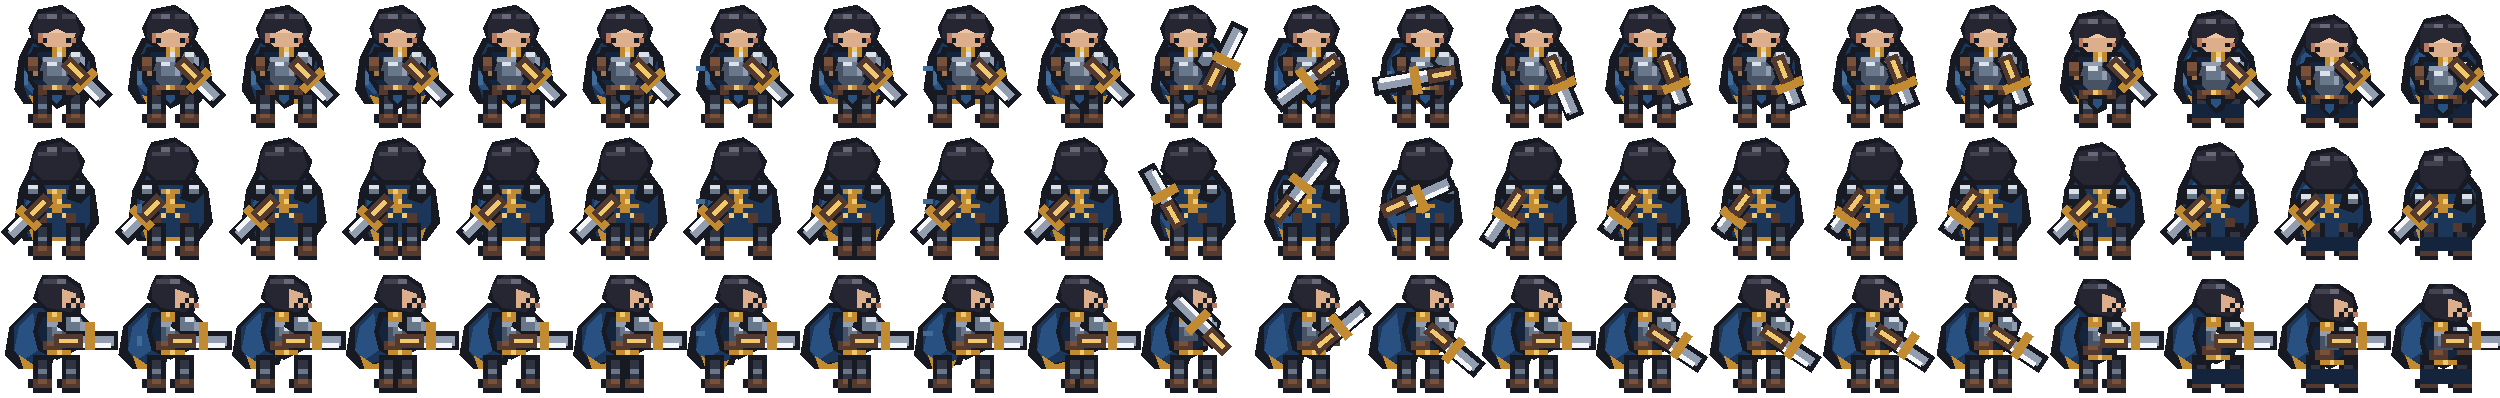
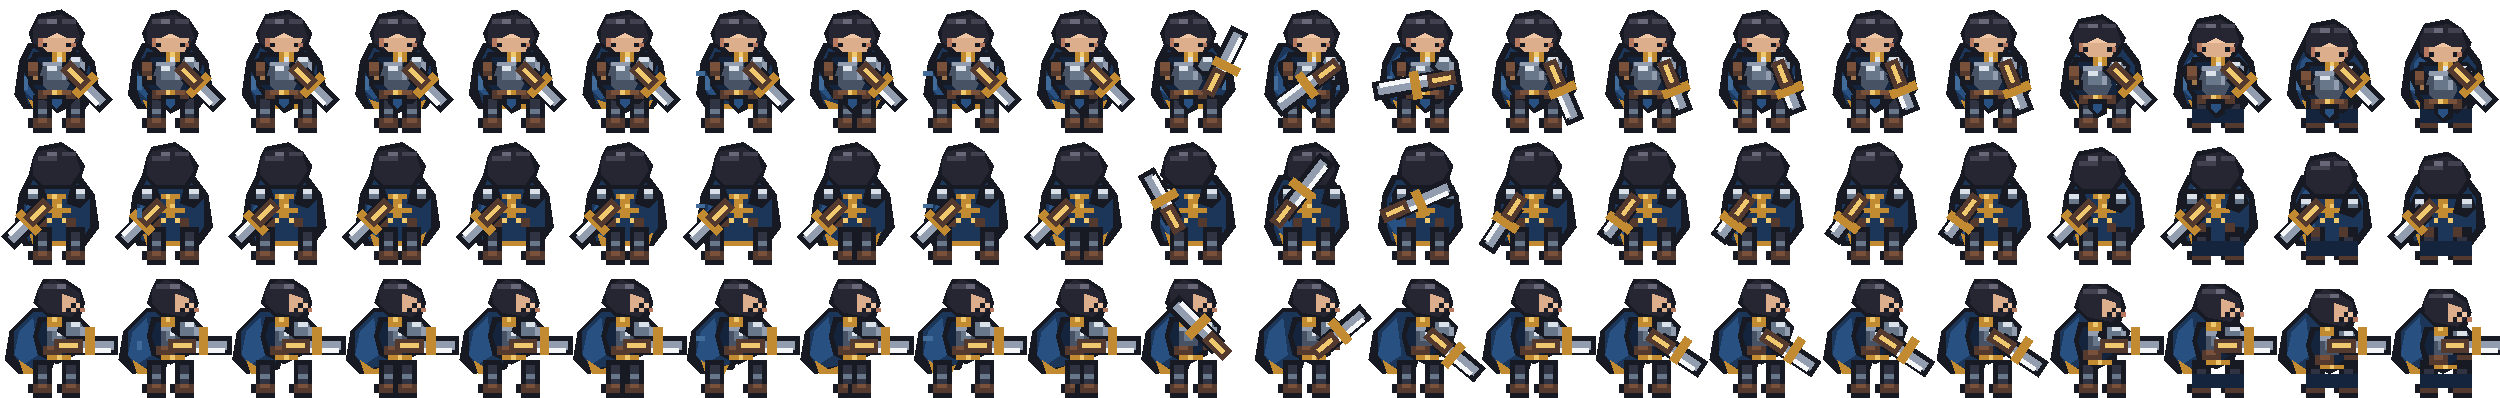
<svg xmlns="http://www.w3.org/2000/svg" width="528" height="84" viewBox="0 0 528 84" shape-rendering="crispEdges">
  <defs>
    <g id="front_cape">
      <path d="M6 8H17L20 12L21 18L18 22H5L3 19L4 12Z" fill="#171923" />
      <path d="M7 9H16L19 13L19 18L17 21H6L5 18L5 13Z" fill="#1c365a" />
      <path d="M6 12L8 10L9 19L7 20L5 18Z" fill="#285080" />
      <path d="M6 20L9 21H15L18 20L17 22H7Z" fill="#c28b32" />
      <path d="M5 15H6V18H5ZM18 15H19V18H18Z" fill="#416b99" />
    </g>
    <g id="front_upper">
      <path d="M8 2L13 1L16 3L18 6L17 9L15 11H10L7 9L6 6Z" fill="#171923" />
      <path d="M8 3L13 2L16 4L17 7L15 10H10L7 8L7 5Z" fill="#252631" />
      <path d="M9 5H14L16 7L15 10H10L8 8Z" fill="#dcae8b" />
      <rect x="9" y="6" width="5" height="1" fill="#f0c5a4" />
      <rect x="8" y="7" width="1" height="2" fill="#b87961" />
      <rect x="14" y="8" width="2" height="1" fill="#b87961" />
      <rect x="9" y="8" width="1" height="1" fill="#171923" />
      <rect x="14" y="8" width="1" height="1" fill="#171923" />
      <path d="M7 5L9 4L11 5L13 4L16 5V7H14L12 6L10 7H8L7 8Z" fill="#252631" />
      <rect x="8" y="3" width="4" height="1" fill="#41414f" />
      <rect x="13" y="3" width="3" height="1" fill="#41414f" />
      <rect x="10" y="3" width="2" height="1" fill="#696878" />
      <path d="M7 10H16L18 13L17 19L15 21L8 20L6 17L6 13Z" fill="#171923" />
      <path d="M8 11H15L17 14L16 18L14 20L9 19L7 17L7 13Z" fill="#14243d" />
      <path d="M9 12H14L15 16L14 18H10L8 16Z" fill="#475365" />
      <rect x="9" y="12" width="4" height="1" fill="#929eaf" />
      <rect x="10" y="13" width="3" height="3" fill="#69778b" />
      <rect x="10" y="13" width="2" height="1" fill="#dce2e9" />
      <rect x="13" y="14" width="1" height="2" fill="#929eaf" />
      <path d="M14 10H17L19 12L18 15H15L13 13Z" fill="#171923" />
      <path d="M15 11H17L18 13L17 14H15L14 13Z" fill="#69778b" />
      <rect x="15" y="11" width="2" height="1" fill="#dce2e9" />
      <rect x="17" y="12" width="1" height="2" fill="#929eaf" />
      <path d="M5 12L7 11L9 13L8 16H6L5 14Z" fill="#171923" />
      <rect x="6" y="12" width="2" height="2" fill="#79513a" />
      <rect x="6" y="14" width="2" height="1" fill="#53392e" />
      <rect x="7" y="15" width="2" height="2" fill="#171923" />
      <rect x="7" y="15" width="1" height="1" fill="#a2764d" />
      <rect x="16" y="15" width="2" height="2" fill="#171923" />
      <rect x="16" y="15" width="1" height="1" fill="#929eaf" />
      <rect x="11" y="10" width="3" height="2" fill="#c28b32" />
      <rect x="12" y="10" width="1" height="1" fill="#f0c86d" />
      <rect x="12" y="11" width="1" height="1" fill="#dce2e9" />
      <rect x="8" y="18" width="8" height="2" fill="#53392e" />
      <rect x="9" y="18" width="6" height="1" fill="#79513a" />
      <rect x="11" y="18" width="2" height="2" fill="#c28b32" />
      <rect x="11" y="18" width="1" height="1" fill="#f0c86d" />
      <path d="M10 19H14V22L12 23L10 21Z" fill="#171923" />
      <path d="M11 20H13V21L12 22L11 21Z" fill="#285080" />
    </g>
    <g id="back_cape">
      <path d="M6 8H17L20 12L21 19L18 23H5L3 19L4 12Z" fill="#171923" />
      <path d="M7 9H16L19 13V19L17 22H6L5 19V13Z" fill="#1c365a" />
      <path d="M6 12L8 10L9 19L7 21L5 18Z" fill="#285080" />
      <path d="M6 20L9 22H15L18 20L17 23H7Z" fill="#c28b32" />
      <rect x="10" y="12" width="4" height="1" fill="#c28b32" />
      <rect x="11" y="13" width="2" height="4" fill="#c28b32" />
      <rect x="9" y="15" width="6" height="1" fill="#c28b32" />
      <rect x="11" y="12" width="1" height="1" fill="#f0c86d" />
      <rect x="12" y="14" width="1" height="1" fill="#f0c86d" />
      <rect x="10" y="17" width="1" height="1" fill="#f0c86d" />
      <rect x="13" y="17" width="1" height="1" fill="#f0c86d" />
    </g>
    <g id="back_upper">
      <path d="M8 2L13 1L16 3L18 6L17 9L15 11H9L6 8L7 4Z" fill="#171923" />
      <path d="M8 3L13 2L16 4L17 7L15 10H9L7 8L7 5Z" fill="#252631" />
      <path d="M7 5L9 4L11 5L13 4L16 5V7H14L12 6L10 7H8L7 8Z" fill="#252631" />
      <rect x="8" y="4" width="4" height="1" fill="#41414f" />
      <rect x="13" y="3" width="3" height="1" fill="#41414f" />
      <rect x="10" y="3" width="2" height="1" fill="#696878" />
      <path d="M6 10H9L10 13L8 15L5 14L5 12Z" fill="#171923" />
      <rect x="6" y="11" width="2" height="2" fill="#69778b" />
      <rect x="6" y="11" width="2" height="1" fill="#dce2e9" />
      <path d="M15 10H18L19 13L17 15L14 14Z" fill="#171923" />
      <rect x="16" y="11" width="2" height="2" fill="#69778b" />
      <rect x="16" y="11" width="2" height="1" fill="#dce2e9" />
      <rect x="8" y="17" width="2" height="2" fill="#53392e" />
      <rect x="14" y="17" width="2" height="2" fill="#53392e" />
    </g>
    <g id="side_cape">
      <path d="M7 8H14L16 11L13 15L11 21L4 22L1 19L2 13Z" fill="#171923" />
      <path d="M7 9H13L15 12L12 15L10 20L5 21L3 18V13Z" fill="#1c365a" />
      <path d="M4 13L7 10L8 18L5 20L3 18Z" fill="#285080" />
      <path d="M4 19L7 21L10 20L9 22H5Z" fill="#c28b32" />
    </g>
    <g id="side_upper">
      <path d="M9 2H14L17 4L18 7L17 10L14 11L10 10L7 7L8 4Z" fill="#171923" />
      <path d="M10 3H14L17 5V8L15 10L10 9L8 7L9 4Z" fill="#252631" />
      <rect x="13" y="5" width="3" height="4" fill="#dcae8b" />
      <rect x="15" y="7" width="2" height="1" fill="#f0c5a4" />
      <rect x="17" y="8" width="1" height="1" fill="#b87961" />
      <rect x="15" y="7" width="1" height="1" fill="#171923" />
      <rect x="14" y="8" width="1" height="1" fill="#171923" />
      <path d="M8 4L11 2L14 3L17 5L16 6L13 5L11 6L9 7L8 6Z" fill="#252631" />
      <rect x="9" y="3" width="3" height="1" fill="#41414f" />
      <rect x="12" y="3" width="2" height="1" fill="#696878" />
      <path d="M8 10H14L17 13L16 18L12 20L8 18L7 14Z" fill="#171923" />
      <path d="M9 11H14L16 14L15 17L12 19L9 17L8 14Z" fill="#14243d" />
      <rect x="10" y="12" width="4" height="4" fill="#475365" />
      <rect x="10" y="12" width="3" height="1" fill="#929eaf" />
      <rect x="11" y="13" width="2" height="2" fill="#69778b" />
      <rect x="12" y="13" width="1" height="1" fill="#dce2e9" />
      <path d="M13 10H17L19 12L18 15H15L12 13Z" fill="#171923" />
      <path d="M14 11H17L18 13L17 14H14Z" fill="#69778b" />
      <rect x="15" y="11" width="2" height="1" fill="#dce2e9" />
      <rect x="17" y="12" width="1" height="2" fill="#929eaf" />
      <rect x="15" y="15" width="3" height="2" fill="#53392e" />
      <rect x="16" y="15" width="1" height="1" fill="#a2764d" />
      <rect x="9" y="16" width="4" height="2" fill="#53392e" />
      <rect x="10" y="16" width="2" height="1" fill="#79513a" />
      <rect x="10" y="18" width="5" height="1" fill="#c28b32" />
      <rect x="12" y="18" width="1" height="1" fill="#f0c86d" />
      <rect x="10" y="10" width="3" height="2" fill="#c28b32" />
      <rect x="11" y="10" width="1" height="1" fill="#f0c86d" />
    </g>
    <g id="front_legs_neutral">
      <path d="M7 19H11V24H10V26H6V24H7Z" fill="#171923" />
      <rect x="8" y="20" width="2" height="4" fill="#303341" />
      <rect x="7" y="24" width="4" height="2" fill="#53392e" />
      <rect x="8" y="24" width="2" height="1" fill="#79513a" />
      <rect x="7" y="26" width="4" height="1" fill="#171923" />
      <path d="M14 19H18V24H17V26H13V24H14Z" fill="#171923" />
      <rect x="15" y="20" width="2" height="4" fill="#303341" />
      <rect x="14" y="24" width="4" height="2" fill="#53392e" />
      <rect x="15" y="24" width="2" height="1" fill="#79513a" />
      <rect x="14" y="26" width="4" height="1" fill="#171923" />
      <rect x="8" y="22" width="2" height="1" fill="#69778b" />
      <rect x="15" y="22" width="2" height="1" fill="#69778b" />
    </g>
    <g id="front_legs_walk_a">
      <path d="M6 19H10V24H9V26H5V24H6Z" fill="#171923" />
      <rect x="7" y="20" width="2" height="4" fill="#303341" />
      <rect x="6" y="24" width="4" height="2" fill="#53392e" />
      <rect x="7" y="24" width="2" height="1" fill="#79513a" />
      <rect x="6" y="26" width="4" height="1" fill="#171923" />
      <path d="M15 19H19V24H18V26H14V24H15Z" fill="#171923" />
      <rect x="16" y="20" width="2" height="4" fill="#303341" />
      <rect x="15" y="24" width="4" height="2" fill="#53392e" />
      <rect x="16" y="24" width="2" height="1" fill="#79513a" />
      <rect x="15" y="26" width="4" height="1" fill="#171923" />
      <rect x="7" y="22" width="2" height="1" fill="#69778b" />
      <rect x="16" y="22" width="2" height="1" fill="#69778b" />
    </g>
    <g id="front_legs_walk_b">
      <path d="M8 19H12V24H11V26H7V24H8Z" fill="#171923" />
      <rect x="9" y="20" width="2" height="4" fill="#303341" />
      <rect x="8" y="24" width="4" height="2" fill="#53392e" />
      <rect x="9" y="24" width="2" height="1" fill="#79513a" />
      <rect x="8" y="26" width="4" height="1" fill="#171923" />
      <path d="M13 19H17V24H16V26H12V24H13Z" fill="#171923" />
      <rect x="14" y="20" width="2" height="4" fill="#303341" />
      <rect x="13" y="24" width="4" height="2" fill="#53392e" />
      <rect x="14" y="24" width="2" height="1" fill="#79513a" />
      <rect x="13" y="26" width="4" height="1" fill="#171923" />
      <rect x="9" y="22" width="2" height="1" fill="#69778b" />
      <rect x="14" y="22" width="2" height="1" fill="#69778b" />
    </g>
    <g id="front_legs_run_a">
      <path d="M5 19H9V24H8V26H4V24H5Z" fill="#171923" />
      <rect x="6" y="20" width="2" height="4" fill="#303341" />
      <rect x="5" y="24" width="4" height="2" fill="#53392e" />
      <rect x="6" y="24" width="2" height="1" fill="#79513a" />
      <rect x="5" y="26" width="4" height="1" fill="#171923" />
      <path d="M15 19H19V24H18V26H14V24H15Z" fill="#171923" />
      <rect x="16" y="20" width="2" height="4" fill="#303341" />
      <rect x="15" y="24" width="4" height="2" fill="#53392e" />
      <rect x="16" y="24" width="2" height="1" fill="#79513a" />
      <rect x="15" y="26" width="4" height="1" fill="#171923" />
      <rect x="6" y="22" width="2" height="1" fill="#69778b" />
      <rect x="16" y="22" width="2" height="1" fill="#69778b" />
    </g>
    <g id="front_legs_run_b">
      <path d="M9 19H13V24H12V26H8V24H9Z" fill="#171923" />
      <rect x="10" y="20" width="2" height="4" fill="#303341" />
      <rect x="9" y="24" width="4" height="2" fill="#53392e" />
      <rect x="10" y="24" width="2" height="1" fill="#79513a" />
      <rect x="9" y="26" width="4" height="1" fill="#171923" />
      <path d="M13 19H17V24H16V26H12V24H13Z" fill="#171923" />
      <rect x="14" y="20" width="2" height="4" fill="#303341" />
      <rect x="13" y="24" width="4" height="2" fill="#53392e" />
      <rect x="14" y="24" width="2" height="1" fill="#79513a" />
      <rect x="13" y="26" width="4" height="1" fill="#171923" />
      <rect x="10" y="22" width="2" height="1" fill="#69778b" />
      <rect x="14" y="22" width="2" height="1" fill="#69778b" />
    </g>
    <g id="front_legs_death_a">
      <path d="M7 19H11V24H10V26H6V24H7Z" fill="#171923" />
      <rect x="8" y="21" width="2" height="4" fill="#303341" />
      <rect x="7" y="24" width="4" height="2" fill="#53392e" />
      <rect x="8" y="24" width="2" height="1" fill="#79513a" />
      <rect x="7" y="26" width="4" height="1" fill="#171923" />
      <path d="M14 19H18V24H17V26H13V24H14Z" fill="#171923" />
      <rect x="15" y="21" width="2" height="4" fill="#303341" />
      <rect x="14" y="24" width="4" height="2" fill="#53392e" />
      <rect x="15" y="24" width="2" height="1" fill="#79513a" />
      <rect x="14" y="26" width="4" height="1" fill="#171923" />
      <path d="M7 22H18V25H7Z" fill="#14243d" />
    </g>
    <g id="back_legs_neutral">
      <path d="M7 19H11V24H10V26H6V24H7Z" fill="#171923" />
      <rect x="8" y="20" width="2" height="4" fill="#303341" />
      <rect x="7" y="24" width="4" height="2" fill="#53392e" />
      <rect x="8" y="24" width="2" height="1" fill="#79513a" />
      <rect x="7" y="26" width="4" height="1" fill="#171923" />
      <path d="M14 19H18V24H17V26H13V24H14Z" fill="#171923" />
      <rect x="15" y="20" width="2" height="4" fill="#303341" />
      <rect x="14" y="24" width="4" height="2" fill="#53392e" />
      <rect x="15" y="24" width="2" height="1" fill="#79513a" />
      <rect x="14" y="26" width="4" height="1" fill="#171923" />
      <rect x="8" y="22" width="2" height="1" fill="#69778b" />
      <rect x="15" y="22" width="2" height="1" fill="#69778b" />
    </g>
    <g id="back_legs_walk_a">
      <path d="M6 19H10V24H9V26H5V24H6Z" fill="#171923" />
      <rect x="7" y="20" width="2" height="4" fill="#303341" />
      <rect x="6" y="24" width="4" height="2" fill="#53392e" />
      <rect x="7" y="24" width="2" height="1" fill="#79513a" />
      <rect x="6" y="26" width="4" height="1" fill="#171923" />
      <path d="M15 19H19V24H18V26H14V24H15Z" fill="#171923" />
      <rect x="16" y="20" width="2" height="4" fill="#303341" />
      <rect x="15" y="24" width="4" height="2" fill="#53392e" />
      <rect x="16" y="24" width="2" height="1" fill="#79513a" />
      <rect x="15" y="26" width="4" height="1" fill="#171923" />
      <rect x="7" y="22" width="2" height="1" fill="#69778b" />
      <rect x="16" y="22" width="2" height="1" fill="#69778b" />
    </g>
    <g id="back_legs_walk_b">
      <path d="M8 19H12V24H11V26H7V24H8Z" fill="#171923" />
      <rect x="9" y="20" width="2" height="4" fill="#303341" />
      <rect x="8" y="24" width="4" height="2" fill="#53392e" />
      <rect x="9" y="24" width="2" height="1" fill="#79513a" />
      <rect x="8" y="26" width="4" height="1" fill="#171923" />
      <path d="M13 19H17V24H16V26H12V24H13Z" fill="#171923" />
      <rect x="14" y="20" width="2" height="4" fill="#303341" />
      <rect x="13" y="24" width="4" height="2" fill="#53392e" />
      <rect x="14" y="24" width="2" height="1" fill="#79513a" />
      <rect x="13" y="26" width="4" height="1" fill="#171923" />
      <rect x="9" y="22" width="2" height="1" fill="#69778b" />
      <rect x="14" y="22" width="2" height="1" fill="#69778b" />
    </g>
    <g id="back_legs_run_a">
      <path d="M5 19H9V24H8V26H4V24H5Z" fill="#171923" />
      <rect x="6" y="20" width="2" height="4" fill="#303341" />
      <rect x="5" y="24" width="4" height="2" fill="#53392e" />
      <rect x="6" y="24" width="2" height="1" fill="#79513a" />
      <rect x="5" y="26" width="4" height="1" fill="#171923" />
      <path d="M15 19H19V24H18V26H14V24H15Z" fill="#171923" />
      <rect x="16" y="20" width="2" height="4" fill="#303341" />
      <rect x="15" y="24" width="4" height="2" fill="#53392e" />
      <rect x="16" y="24" width="2" height="1" fill="#79513a" />
      <rect x="15" y="26" width="4" height="1" fill="#171923" />
      <rect x="6" y="22" width="2" height="1" fill="#69778b" />
      <rect x="16" y="22" width="2" height="1" fill="#69778b" />
    </g>
    <g id="back_legs_run_b">
      <path d="M9 19H13V24H12V26H8V24H9Z" fill="#171923" />
      <rect x="10" y="20" width="2" height="4" fill="#303341" />
      <rect x="9" y="24" width="4" height="2" fill="#53392e" />
      <rect x="10" y="24" width="2" height="1" fill="#79513a" />
      <rect x="9" y="26" width="4" height="1" fill="#171923" />
      <path d="M13 19H17V24H16V26H12V24H13Z" fill="#171923" />
      <rect x="14" y="20" width="2" height="4" fill="#303341" />
      <rect x="13" y="24" width="4" height="2" fill="#53392e" />
      <rect x="14" y="24" width="2" height="1" fill="#79513a" />
      <rect x="13" y="26" width="4" height="1" fill="#171923" />
      <rect x="10" y="22" width="2" height="1" fill="#69778b" />
      <rect x="14" y="22" width="2" height="1" fill="#69778b" />
    </g>
    <g id="back_legs_death_a">
      <path d="M7 19H11V24H10V26H6V24H7Z" fill="#171923" />
      <rect x="8" y="21" width="2" height="4" fill="#303341" />
      <rect x="7" y="24" width="4" height="2" fill="#53392e" />
      <rect x="8" y="24" width="2" height="1" fill="#79513a" />
      <rect x="7" y="26" width="4" height="1" fill="#171923" />
      <path d="M14 19H18V24H17V26H13V24H14Z" fill="#171923" />
      <rect x="15" y="21" width="2" height="4" fill="#303341" />
      <rect x="14" y="24" width="4" height="2" fill="#53392e" />
      <rect x="15" y="24" width="2" height="1" fill="#79513a" />
      <rect x="14" y="26" width="4" height="1" fill="#171923" />
      <path d="M7 22H18V25H7Z" fill="#14243d" />
    </g>
    <g id="side_legs_neutral">
      <path d="M7 19H11V24H10V26H6V24H7Z" fill="#171923" />
      <rect x="8" y="20" width="2" height="4" fill="#303341" />
      <rect x="7" y="24" width="4" height="2" fill="#53392e" />
      <rect x="8" y="24" width="2" height="1" fill="#79513a" />
      <rect x="7" y="26" width="4" height="1" fill="#171923" />
      <path d="M13 19H17V24H16V26H12V24H13Z" fill="#171923" />
      <rect x="14" y="20" width="2" height="4" fill="#303341" />
      <rect x="13" y="24" width="4" height="2" fill="#53392e" />
      <rect x="14" y="24" width="2" height="1" fill="#79513a" />
      <rect x="13" y="26" width="4" height="1" fill="#171923" />
      <rect x="8" y="22" width="2" height="1" fill="#69778b" />
      <rect x="14" y="22" width="2" height="1" fill="#69778b" />
    </g>
    <g id="side_legs_walk_a">
      <path d="M6 19H10V24H9V26H5V24H6Z" fill="#171923" />
      <rect x="7" y="20" width="2" height="4" fill="#303341" />
      <rect x="6" y="24" width="4" height="2" fill="#53392e" />
      <rect x="7" y="24" width="2" height="1" fill="#79513a" />
      <rect x="6" y="26" width="4" height="1" fill="#171923" />
      <path d="M14 19H18V24H17V26H13V24H14Z" fill="#171923" />
      <rect x="15" y="20" width="2" height="4" fill="#303341" />
      <rect x="14" y="24" width="4" height="2" fill="#53392e" />
      <rect x="15" y="24" width="2" height="1" fill="#79513a" />
      <rect x="14" y="26" width="4" height="1" fill="#171923" />
      <rect x="7" y="22" width="2" height="1" fill="#69778b" />
      <rect x="15" y="22" width="2" height="1" fill="#69778b" />
    </g>
    <g id="side_legs_walk_b">
      <path d="M8 19H12V24H11V26H7V24H8Z" fill="#171923" />
      <rect x="9" y="20" width="2" height="4" fill="#303341" />
      <rect x="8" y="24" width="4" height="2" fill="#53392e" />
      <rect x="9" y="24" width="2" height="1" fill="#79513a" />
      <rect x="8" y="26" width="4" height="1" fill="#171923" />
      <path d="M12 19H16V24H15V26H11V24H12Z" fill="#171923" />
      <rect x="13" y="20" width="2" height="4" fill="#303341" />
      <rect x="12" y="24" width="4" height="2" fill="#53392e" />
      <rect x="13" y="24" width="2" height="1" fill="#79513a" />
      <rect x="12" y="26" width="4" height="1" fill="#171923" />
      <rect x="9" y="22" width="2" height="1" fill="#69778b" />
      <rect x="13" y="22" width="2" height="1" fill="#69778b" />
    </g>
    <g id="side_legs_run_a">
      <path d="M5 19H9V24H8V26H4V24H5Z" fill="#171923" />
      <rect x="6" y="20" width="2" height="4" fill="#303341" />
      <rect x="5" y="24" width="4" height="2" fill="#53392e" />
      <rect x="6" y="24" width="2" height="1" fill="#79513a" />
      <rect x="5" y="26" width="4" height="1" fill="#171923" />
      <path d="M14 19H18V24H17V26H13V24H14Z" fill="#171923" />
      <rect x="15" y="20" width="2" height="4" fill="#303341" />
      <rect x="14" y="24" width="4" height="2" fill="#53392e" />
      <rect x="15" y="24" width="2" height="1" fill="#79513a" />
      <rect x="14" y="26" width="4" height="1" fill="#171923" />
      <rect x="6" y="22" width="2" height="1" fill="#69778b" />
      <rect x="15" y="22" width="2" height="1" fill="#69778b" />
    </g>
    <g id="side_legs_run_b">
      <path d="M9 19H13V24H12V26H8V24H9Z" fill="#171923" />
      <rect x="10" y="20" width="2" height="4" fill="#303341" />
      <rect x="9" y="24" width="4" height="2" fill="#53392e" />
      <rect x="10" y="24" width="2" height="1" fill="#79513a" />
      <rect x="9" y="26" width="4" height="1" fill="#171923" />
      <path d="M12 19H16V24H15V26H11V24H12Z" fill="#171923" />
      <rect x="13" y="20" width="2" height="4" fill="#303341" />
      <rect x="12" y="24" width="4" height="2" fill="#53392e" />
      <rect x="13" y="24" width="2" height="1" fill="#79513a" />
      <rect x="12" y="26" width="4" height="1" fill="#171923" />
      <rect x="10" y="22" width="2" height="1" fill="#69778b" />
      <rect x="13" y="22" width="2" height="1" fill="#69778b" />
    </g>
    <g id="side_legs_death_a">
      <path d="M7 19H11V24H10V26H6V24H7Z" fill="#171923" />
      <rect x="8" y="21" width="2" height="4" fill="#303341" />
      <rect x="7" y="24" width="4" height="2" fill="#53392e" />
      <rect x="8" y="24" width="2" height="1" fill="#79513a" />
      <rect x="7" y="26" width="4" height="1" fill="#171923" />
      <path d="M14 19H18V24H17V26H13V24H14Z" fill="#171923" />
      <rect x="15" y="21" width="2" height="4" fill="#303341" />
      <rect x="14" y="24" width="4" height="2" fill="#53392e" />
      <rect x="15" y="24" width="2" height="1" fill="#79513a" />
      <rect x="14" y="26" width="4" height="1" fill="#171923" />
      <path d="M7 22H18V25H7Z" fill="#14243d" />
    </g>
    <g id="front_sword_0">
      <g stroke-linecap="square" shape-rendering="crispEdges">
        <path d="M17 16L21 20" stroke="#171923" stroke-width="4" />
        <path d="M17 16L21 20" stroke="#929eaf" stroke-width="2" />
        <path d="M16.293 16.707L20.293 20.707" stroke="#f5f6f8" stroke-width="1" />
        <path d="M19.414 15.586L16.586 18.414" stroke="#c28b32" stroke-width="2" />
        <path d="M14.879 13.879L17 16" stroke="#53392e" stroke-width="3" />
        <path d="M14.879 13.879L17 16" stroke="#f0c86d" stroke-width="1" />
      </g>
    </g>
    <g id="front_sword_1">
      <g stroke-linecap="square" shape-rendering="crispEdges">
        <path d="M17 15L21 7" stroke="#171923" stroke-width="4" />
        <path d="M17 15L21 7" stroke="#929eaf" stroke-width="2" />
        <path d="M17.894 15.447L21.894 7.447" stroke="#f5f6f8" stroke-width="1" />
        <path d="M17.211 12.106L20.789 13.894" stroke="#c28b32" stroke-width="2" />
        <path d="M15.658 17.683L17 15" stroke="#53392e" stroke-width="3" />
        <path d="M15.658 17.683L17 15" stroke="#f0c86d" stroke-width="1" />
      </g>
    </g>
    <g id="front_sword_2">
      <g stroke-linecap="square" shape-rendering="crispEdges">
        <path d="M15 15L7 21" stroke="#171923" stroke-width="4" />
        <path d="M15 15L7 21" stroke="#929eaf" stroke-width="2" />
        <path d="M14.4 14.2L6.4 20.2" stroke="#f5f6f8" stroke-width="1" />
        <path d="M13.2 18.6L10.8 15.4" stroke="#c28b32" stroke-width="2" />
        <path d="M17.4 13.2L15 15" stroke="#53392e" stroke-width="3" />
        <path d="M17.4 13.2L15 15" stroke="#f0c86d" stroke-width="1" />
      </g>
    </g>
    <g id="front_sword_3">
      <g stroke-linecap="square" shape-rendering="crispEdges">
        <path d="M15 16L4 18" stroke="#171923" stroke-width="4" />
        <path d="M15 16L4 18" stroke="#929eaf" stroke-width="2" />
        <path d="M14.821 15.016L3.821 17.016" stroke="#f5f6f8" stroke-width="1" />
        <path d="M11.358 18.968L10.642 15.032" stroke="#c28b32" stroke-width="2" />
        <path d="M17.952 15.463L15 16" stroke="#53392e" stroke-width="3" />
        <path d="M17.952 15.463L15 16" stroke="#f0c86d" stroke-width="1" />
      </g>
    </g>
    <g id="front_sword_4">
      <g stroke-linecap="square" shape-rendering="crispEdges">
        <path d="M17 16L20 23" stroke="#171923" stroke-width="4" />
        <path d="M17 16L20 23" stroke="#929eaf" stroke-width="2" />
        <path d="M16.081 16.394L19.081 23.394" stroke="#f5f6f8" stroke-width="1" />
        <path d="M19.838 17.212L16.162 18.788" stroke="#c28b32" stroke-width="2" />
        <path d="M15.818 13.243L17 16" stroke="#53392e" stroke-width="3" />
        <path d="M15.818 13.243L17 16" stroke="#f0c86d" stroke-width="1" />
      </g>
    </g>
    <g id="front_sword_5">
      <g stroke-linecap="square" shape-rendering="crispEdges">
        <path d="M17 16L19 21" stroke="#171923" stroke-width="4" />
        <path d="M17 16L19 21" stroke="#929eaf" stroke-width="2" />
        <path d="M16.072 16.371L18.072 21.371" stroke="#f5f6f8" stroke-width="1" />
        <path d="M19.857 17.257L16.143 18.743" stroke="#c28b32" stroke-width="2" />
        <path d="M15.886 13.215L17 16" stroke="#53392e" stroke-width="3" />
        <path d="M15.886 13.215L17 16" stroke="#f0c86d" stroke-width="1" />
      </g>
    </g>
    <g id="back_sword_0">
      <g stroke-linecap="square" shape-rendering="crispEdges">
        <path d="M7 17L3 21" stroke="#171923" stroke-width="4" />
        <path d="M7 17L3 21" stroke="#929eaf" stroke-width="2" />
        <path d="M6.293 16.293L2.293 20.293" stroke="#f5f6f8" stroke-width="1" />
        <path d="M7.414 19.414L4.586 16.586" stroke="#c28b32" stroke-width="2" />
        <path d="M9.121 14.879L7 17" stroke="#53392e" stroke-width="3" />
        <path d="M9.121 14.879L7 17" stroke="#f0c86d" stroke-width="1" />
      </g>
    </g>
    <g id="back_sword_1">
      <g stroke-linecap="square" shape-rendering="crispEdges">
        <path d="M7 16L3 9" stroke="#171923" stroke-width="4" />
        <path d="M7 16L3 9" stroke="#929eaf" stroke-width="2" />
        <path d="M7.868 15.504L3.868 8.504" stroke="#f5f6f8" stroke-width="1" />
        <path d="M4.264 13.992L7.736 12.008" stroke="#c28b32" stroke-width="2" />
        <path d="M8.488 18.605L7 16" stroke="#53392e" stroke-width="3" />
        <path d="M8.488 18.605L7 16" stroke="#f0c86d" stroke-width="1" />
      </g>
    </g>
    <g id="back_sword_2">
      <g stroke-linecap="square" shape-rendering="crispEdges">
        <path d="M8 15L15 6" stroke="#171923" stroke-width="4" />
        <path d="M8 15L15 6" stroke="#929eaf" stroke-width="2" />
        <path d="M8.789 15.614L15.789 6.614" stroke="#f5f6f8" stroke-width="1" />
        <path d="M9.421 9.772L12.579 12.228" stroke="#c28b32" stroke-width="2" />
        <path d="M6.158 17.368L8 15" stroke="#53392e" stroke-width="3" />
        <path d="M6.158 17.368L8 15" stroke="#f0c86d" stroke-width="1" />
      </g>
    </g>
    <g id="back_sword_3">
      <g stroke-linecap="square" shape-rendering="crispEdges">
        <path d="M8 15L17 11" stroke="#171923" stroke-width="4" />
        <path d="M8 15L17 11" stroke="#929eaf" stroke-width="2" />
        <path d="M8.406 15.914L17.406 11.914" stroke="#f5f6f8" stroke-width="1" />
        <path d="M11.188 12.172L12.812 15.828" stroke="#c28b32" stroke-width="2" />
        <path d="M5.259 16.218L8 15" stroke="#53392e" stroke-width="3" />
        <path d="M5.259 16.218L8 15" stroke="#f0c86d" stroke-width="1" />
      </g>
    </g>
    <g id="back_sword_4">
      <g stroke-linecap="square" shape-rendering="crispEdges">
        <path d="M7 16L3 22" stroke="#171923" stroke-width="4" />
        <path d="M7 16L3 22" stroke="#929eaf" stroke-width="2" />
        <path d="M6.168 15.445L2.168 21.445" stroke="#f5f6f8" stroke-width="1" />
        <path d="M7.664 19.109L4.336 16.891" stroke="#c28b32" stroke-width="2" />
        <path d="M8.664 13.504L7 16" stroke="#53392e" stroke-width="3" />
        <path d="M8.664 13.504L7 16" stroke="#f0c86d" stroke-width="1" />
      </g>
    </g>
    <g id="back_sword_5">
      <g stroke-linecap="square" shape-rendering="crispEdges">
        <path d="M7 16L4 20" stroke="#171923" stroke-width="4" />
        <path d="M7 16L4 20" stroke="#929eaf" stroke-width="2" />
        <path d="M6.2 15.4L3.2 19.4" stroke="#f5f6f8" stroke-width="1" />
        <path d="M7.6 19.2L4.4 16.8" stroke="#c28b32" stroke-width="2" />
        <path d="M8.8 13.6L7 16" stroke="#53392e" stroke-width="3" />
        <path d="M8.8 13.6L7 16" stroke="#f0c86d" stroke-width="1" />
      </g>
    </g>
    <g id="side_sword_0">
      <g stroke-linecap="square" shape-rendering="crispEdges">
        <path d="M16 16L23 16" stroke="#171923" stroke-width="4" />
        <path d="M16 16L23 16" stroke="#929eaf" stroke-width="2" />
        <path d="M16 17L23 17" stroke="#f5f6f8" stroke-width="1" />
        <path d="M19 13L19 17" stroke="#c28b32" stroke-width="2" />
        <path d="M13 16L16 16" stroke="#53392e" stroke-width="3" />
        <path d="M13 16L16 16" stroke="#f0c86d" stroke-width="1" />
      </g>
    </g>
    <g id="side_sword_1">
      <g stroke-linecap="square" shape-rendering="crispEdges">
        <path d="M16 15L9 8" stroke="#171923" stroke-width="4" />
        <path d="M16 15L9 8" stroke="#929eaf" stroke-width="2" />
        <path d="M16.707 14.293L9.707 7.293" stroke="#f5f6f8" stroke-width="1" />
        <path d="M11.586 13.414L14.414 10.586" stroke="#c28b32" stroke-width="2" />
        <path d="M18.121 17.121L16 15" stroke="#53392e" stroke-width="3" />
        <path d="M18.121 17.121L16 15" stroke="#f0c86d" stroke-width="1" />
      </g>
    </g>
    <g id="side_sword_2">
      <g stroke-linecap="square" shape-rendering="crispEdges">
        <path d="M17 15L23 10" stroke="#171923" stroke-width="4" />
        <path d="M17 15L23 10" stroke="#929eaf" stroke-width="2" />
        <path d="M17.64 15.768L23.64 10.768" stroke="#f5f6f8" stroke-width="1" />
        <path d="M17.72 11.464L20.28 14.536" stroke="#c28b32" stroke-width="2" />
        <path d="M14.695 16.921L17 15" stroke="#53392e" stroke-width="3" />
        <path d="M14.695 16.921L17 15" stroke="#f0c86d" stroke-width="1" />
      </g>
    </g>
    <g id="side_sword_3">
      <g stroke-linecap="square" shape-rendering="crispEdges">
        <path d="M17 16L23 21" stroke="#171923" stroke-width="4" />
        <path d="M17 16L23 21" stroke="#929eaf" stroke-width="2" />
        <path d="M16.36 16.768L22.36 21.768" stroke="#f5f6f8" stroke-width="1" />
        <path d="M20.28 16.464L17.72 19.536" stroke="#c28b32" stroke-width="2" />
        <path d="M14.695 14.079L17 16" stroke="#53392e" stroke-width="3" />
        <path d="M14.695 14.079L17 16" stroke="#f0c86d" stroke-width="1" />
      </g>
    </g>
    <g id="side_sword_4">
      <g stroke-linecap="square" shape-rendering="crispEdges">
        <path d="M16 16L23 16" stroke="#171923" stroke-width="4" />
        <path d="M16 16L23 16" stroke="#929eaf" stroke-width="2" />
        <path d="M16 17L23 17" stroke="#f5f6f8" stroke-width="1" />
        <path d="M19 13L19 17" stroke="#c28b32" stroke-width="2" />
        <path d="M13 16L16 16" stroke="#53392e" stroke-width="3" />
        <path d="M13 16L16 16" stroke="#f0c86d" stroke-width="1" />
      </g>
    </g>
    <g id="side_sword_5">
      <g stroke-linecap="square" shape-rendering="crispEdges">
        <path d="M16 16L22 20" stroke="#171923" stroke-width="4" />
        <path d="M16 16L22 20" stroke="#929eaf" stroke-width="2" />
        <path d="M15.445 16.832L21.445 20.832" stroke="#f5f6f8" stroke-width="1" />
        <path d="M20.109 15.336L17.891 18.664" stroke="#c28b32" stroke-width="2" />
        <path d="M13.504 14.336L16 16" stroke="#53392e" stroke-width="3" />
        <path d="M13.504 14.336L16 16" stroke="#f0c86d" stroke-width="1" />
      </g>
    </g>
    <g id="frame_front_0">
      <use href="#front_cape" />
      <use href="#front_legs_neutral" />
      <use href="#front_upper" />
      <use href="#front_sword_0" />
    </g>
    <g id="frame_front_1">
      <use href="#front_cape" />
      <use href="#front_legs_neutral" />
      <use href="#front_upper" />
      <use href="#front_sword_0" />
      <path d="M5 15h1v2H5Z" fill="#416b99" />
    </g>
    <g id="frame_front_2">
      <use href="#front_cape" />
      <use href="#front_legs_walk_a" />
      <use href="#front_upper" />
      <use href="#front_sword_0" />
    </g>
    <g id="frame_front_3">
      <use href="#front_cape" />
      <use href="#front_legs_walk_b" />
      <use href="#front_upper" />
      <use href="#front_sword_0" />
    </g>
    <g id="frame_front_4">
      <use href="#front_cape" />
      <use href="#front_legs_walk_a" />
      <use href="#front_upper" />
      <use href="#front_sword_0" />
    </g>
    <g id="frame_front_5">
      <use href="#front_cape" />
      <use href="#front_legs_walk_b" />
      <use href="#front_upper" />
      <use href="#front_sword_0" />
    </g>
    <g id="frame_front_6">
      <use href="#front_cape" />
      <use href="#front_legs_run_a" />
      <use href="#front_upper" />
      <use href="#front_sword_0" />
      <path d="M3 14h2v1H3Z" fill="#416b99" />
    </g>
    <g id="frame_front_7">
      <use href="#front_cape" />
      <use href="#front_legs_run_b" />
      <use href="#front_upper" />
      <use href="#front_sword_0" />
    </g>
    <g id="frame_front_8">
      <use href="#front_cape" />
      <use href="#front_legs_run_a" />
      <use href="#front_upper" />
      <use href="#front_sword_0" />
      <path d="M3 14h2v1H3Z" fill="#416b99" />
    </g>
    <g id="frame_front_9">
      <use href="#front_cape" />
      <use href="#front_legs_run_b" />
      <use href="#front_upper" />
      <use href="#front_sword_0" />
    </g>
    <g id="frame_front_10">
      <use href="#front_cape" />
      <use href="#front_legs_neutral" />
      <use href="#front_upper" transform="translate(-1 0)" />
      <use href="#front_sword_1" />
    </g>
    <g id="frame_front_11">
      <use href="#front_cape" />
      <use href="#front_legs_neutral" />
      <use href="#front_upper" transform="translate(1 0)" />
      <use href="#front_sword_2" />
    </g>
    <g id="frame_front_12">
      <use href="#front_cape" />
      <use href="#front_legs_neutral" />
      <use href="#front_upper" transform="translate(1 0)" />
      <use href="#front_sword_3" />
    </g>
    <g id="frame_front_13">
      <use href="#front_cape" />
      <use href="#front_legs_neutral" />
      <use href="#front_upper" />
      <use href="#front_sword_4" />
    </g>
    <g id="frame_front_14">
      <use href="#front_cape" />
      <use href="#front_legs_neutral" />
      <use href="#front_upper" />
      <use href="#front_sword_5" />
    </g>
    <g id="frame_front_15">
      <use href="#front_cape" />
      <use href="#front_legs_neutral" />
      <use href="#front_upper" />
      <use href="#front_sword_5" />
    </g>
    <g id="frame_front_16">
      <use href="#front_cape" />
      <use href="#front_legs_neutral" />
      <use href="#front_upper" />
      <use href="#front_sword_5" />
    </g>
    <g id="frame_front_17">
      <use href="#front_cape" />
      <use href="#front_legs_neutral" />
      <use href="#front_upper" />
      <use href="#front_sword_5" />
    </g>
    <g id="frame_front_18">
      <use href="#front_cape" />
      <use href="#front_legs_neutral" />
      <use href="#front_upper" transform="translate(-1 1)" />
      <use href="#front_sword_0" />
    </g>
    <g id="frame_front_19">
      <use href="#front_cape" />
      <use href="#front_legs_death_a" />
      <use href="#front_upper" transform="translate(0 1)" />
      <use href="#front_sword_0" />
    </g>
    <g id="frame_front_20">
      <use href="#front_cape" />
      <use href="#front_legs_death_a" />
      <use href="#front_upper" transform="translate(0 2)" />
      <use href="#front_sword_0" />
    </g>
    <g id="frame_front_21">
      <use href="#front_cape" />
      <use href="#front_legs_death_a" />
      <use href="#front_upper" transform="translate(0 2)" />
      <use href="#front_sword_0" />
    </g>
    <g id="frame_back_0">
      <use href="#back_cape" />
      <use href="#back_legs_neutral" />
      <use href="#back_upper" />
      <use href="#back_sword_0" />
    </g>
    <g id="frame_back_1">
      <use href="#back_cape" />
      <use href="#back_legs_neutral" />
      <use href="#back_upper" />
      <use href="#back_sword_0" />
      <path d="M5 15h1v2H5Z" fill="#416b99" />
    </g>
    <g id="frame_back_2">
      <use href="#back_cape" />
      <use href="#back_legs_walk_a" />
      <use href="#back_upper" />
      <use href="#back_sword_0" />
    </g>
    <g id="frame_back_3">
      <use href="#back_cape" />
      <use href="#back_legs_walk_b" />
      <use href="#back_upper" />
      <use href="#back_sword_0" />
    </g>
    <g id="frame_back_4">
      <use href="#back_cape" />
      <use href="#back_legs_walk_a" />
      <use href="#back_upper" />
      <use href="#back_sword_0" />
    </g>
    <g id="frame_back_5">
      <use href="#back_cape" />
      <use href="#back_legs_walk_b" />
      <use href="#back_upper" />
      <use href="#back_sword_0" />
    </g>
    <g id="frame_back_6">
      <use href="#back_cape" />
      <use href="#back_legs_run_a" />
      <use href="#back_upper" />
      <use href="#back_sword_0" />
      <path d="M3 14h2v1H3Z" fill="#416b99" />
    </g>
    <g id="frame_back_7">
      <use href="#back_cape" />
      <use href="#back_legs_run_b" />
      <use href="#back_upper" />
      <use href="#back_sword_0" />
    </g>
    <g id="frame_back_8">
      <use href="#back_cape" />
      <use href="#back_legs_run_a" />
      <use href="#back_upper" />
      <use href="#back_sword_0" />
      <path d="M3 14h2v1H3Z" fill="#416b99" />
    </g>
    <g id="frame_back_9">
      <use href="#back_cape" />
      <use href="#back_legs_run_b" />
      <use href="#back_upper" />
      <use href="#back_sword_0" />
    </g>
    <g id="frame_back_10">
      <use href="#back_cape" />
      <use href="#back_legs_neutral" />
      <use href="#back_upper" transform="translate(-1 0)" />
      <use href="#back_sword_1" />
    </g>
    <g id="frame_back_11">
      <use href="#back_cape" />
      <use href="#back_legs_neutral" />
      <use href="#back_upper" transform="translate(1 0)" />
      <use href="#back_sword_2" />
    </g>
    <g id="frame_back_12">
      <use href="#back_cape" />
      <use href="#back_legs_neutral" />
      <use href="#back_upper" transform="translate(1 0)" />
      <use href="#back_sword_3" />
    </g>
    <g id="frame_back_13">
      <use href="#back_cape" />
      <use href="#back_legs_neutral" />
      <use href="#back_upper" />
      <use href="#back_sword_4" />
    </g>
    <g id="frame_back_14">
      <use href="#back_cape" />
      <use href="#back_legs_neutral" />
      <use href="#back_upper" />
      <use href="#back_sword_5" />
    </g>
    <g id="frame_back_15">
      <use href="#back_cape" />
      <use href="#back_legs_neutral" />
      <use href="#back_upper" />
      <use href="#back_sword_5" />
    </g>
    <g id="frame_back_16">
      <use href="#back_cape" />
      <use href="#back_legs_neutral" />
      <use href="#back_upper" />
      <use href="#back_sword_5" />
    </g>
    <g id="frame_back_17">
      <use href="#back_cape" />
      <use href="#back_legs_neutral" />
      <use href="#back_upper" />
      <use href="#back_sword_5" />
    </g>
    <g id="frame_back_18">
      <use href="#back_cape" />
      <use href="#back_legs_neutral" />
      <use href="#back_upper" transform="translate(-1 1)" />
      <use href="#back_sword_0" />
    </g>
    <g id="frame_back_19">
      <use href="#back_cape" />
      <use href="#back_legs_death_a" />
      <use href="#back_upper" transform="translate(0 1)" />
      <use href="#back_sword_0" />
    </g>
    <g id="frame_back_20">
      <use href="#back_cape" />
      <use href="#back_legs_death_a" />
      <use href="#back_upper" transform="translate(0 2)" />
      <use href="#back_sword_0" />
    </g>
    <g id="frame_back_21">
      <use href="#back_cape" />
      <use href="#back_legs_death_a" />
      <use href="#back_upper" transform="translate(0 2)" />
      <use href="#back_sword_0" />
    </g>
    <g id="frame_side_0">
      <use href="#side_cape" />
      <use href="#side_legs_neutral" />
      <use href="#side_upper" />
      <use href="#side_sword_0" />
    </g>
    <g id="frame_side_1">
      <use href="#side_cape" />
      <use href="#side_legs_neutral" />
      <use href="#side_upper" />
      <use href="#side_sword_0" />
      <path d="M5 15h1v2H5Z" fill="#416b99" />
    </g>
    <g id="frame_side_2">
      <use href="#side_cape" />
      <use href="#side_legs_walk_a" />
      <use href="#side_upper" />
      <use href="#side_sword_0" />
    </g>
    <g id="frame_side_3">
      <use href="#side_cape" />
      <use href="#side_legs_walk_b" />
      <use href="#side_upper" />
      <use href="#side_sword_0" />
    </g>
    <g id="frame_side_4">
      <use href="#side_cape" />
      <use href="#side_legs_walk_a" />
      <use href="#side_upper" />
      <use href="#side_sword_0" />
    </g>
    <g id="frame_side_5">
      <use href="#side_cape" />
      <use href="#side_legs_walk_b" />
      <use href="#side_upper" />
      <use href="#side_sword_0" />
    </g>
    <g id="frame_side_6">
      <use href="#side_cape" />
      <use href="#side_legs_run_a" />
      <use href="#side_upper" />
      <use href="#side_sword_0" />
      <path d="M3 14h2v1H3Z" fill="#416b99" />
    </g>
    <g id="frame_side_7">
      <use href="#side_cape" />
      <use href="#side_legs_run_b" />
      <use href="#side_upper" />
      <use href="#side_sword_0" />
    </g>
    <g id="frame_side_8">
      <use href="#side_cape" />
      <use href="#side_legs_run_a" />
      <use href="#side_upper" />
      <use href="#side_sword_0" />
      <path d="M3 14h2v1H3Z" fill="#416b99" />
    </g>
    <g id="frame_side_9">
      <use href="#side_cape" />
      <use href="#side_legs_run_b" />
      <use href="#side_upper" />
      <use href="#side_sword_0" />
    </g>
    <g id="frame_side_10">
      <use href="#side_cape" />
      <use href="#side_legs_neutral" />
      <use href="#side_upper" transform="translate(-1 0)" />
      <use href="#side_sword_1" />
    </g>
    <g id="frame_side_11">
      <use href="#side_cape" />
      <use href="#side_legs_neutral" />
      <use href="#side_upper" transform="translate(1 0)" />
      <use href="#side_sword_2" />
    </g>
    <g id="frame_side_12">
      <use href="#side_cape" />
      <use href="#side_legs_neutral" />
      <use href="#side_upper" transform="translate(1 0)" />
      <use href="#side_sword_3" />
    </g>
    <g id="frame_side_13">
      <use href="#side_cape" />
      <use href="#side_legs_neutral" />
      <use href="#side_upper" />
      <use href="#side_sword_4" />
    </g>
    <g id="frame_side_14">
      <use href="#side_cape" />
      <use href="#side_legs_neutral" />
      <use href="#side_upper" />
      <use href="#side_sword_5" />
    </g>
    <g id="frame_side_15">
      <use href="#side_cape" />
      <use href="#side_legs_neutral" />
      <use href="#side_upper" />
      <use href="#side_sword_5" />
    </g>
    <g id="frame_side_16">
      <use href="#side_cape" />
      <use href="#side_legs_neutral" />
      <use href="#side_upper" />
      <use href="#side_sword_5" />
    </g>
    <g id="frame_side_17">
      <use href="#side_cape" />
      <use href="#side_legs_neutral" />
      <use href="#side_upper" />
      <use href="#side_sword_5" />
    </g>
    <g id="frame_side_18">
      <use href="#side_cape" />
      <use href="#side_legs_neutral" />
      <use href="#side_upper" transform="translate(-1 1)" />
      <use href="#side_sword_0" />
    </g>
    <g id="frame_side_19">
      <use href="#side_cape" />
      <use href="#side_legs_death_a" />
      <use href="#side_upper" transform="translate(0 1)" />
      <use href="#side_sword_0" />
    </g>
    <g id="frame_side_20">
      <use href="#side_cape" />
      <use href="#side_legs_death_a" />
      <use href="#side_upper" transform="translate(0 2)" />
      <use href="#side_sword_0" />
    </g>
    <g id="frame_side_21">
      <use href="#side_cape" />
      <use href="#side_legs_death_a" />
      <use href="#side_upper" transform="translate(0 2)" />
      <use href="#side_sword_0" />
    </g>
  </defs>
-   <use href="#frame_front_0" x="0" y="0" />
-   <use href="#frame_front_1" x="24" y="0" />
-   <use href="#frame_front_2" x="48" y="0" />
-   <use href="#frame_front_3" x="72" y="0" />
-   <use href="#frame_front_4" x="96" y="0" />
-   <use href="#frame_front_5" x="120" y="0" />
-   <use href="#frame_front_6" x="144" y="0" />
-   <use href="#frame_front_7" x="168" y="0" />
-   <use href="#frame_front_8" x="192" y="0" />
-   <use href="#frame_front_9" x="216" y="0" />
-   <use href="#frame_front_10" x="240" y="0" />
-   <use href="#frame_front_11" x="264" y="0" />
-   <use href="#frame_front_12" x="288" y="0" />
-   <use href="#frame_front_13" x="312" y="0" />
-   <use href="#frame_front_14" x="336" y="0" />
-   <use href="#frame_front_15" x="360" y="0" />
-   <use href="#frame_front_16" x="384" y="0" />
-   <use href="#frame_front_17" x="408" y="0" />
-   <use href="#frame_front_18" x="432" y="0" />
-   <use href="#frame_front_19" x="456" y="0" />
-   <use href="#frame_front_20" x="480" y="0" />
-   <use href="#frame_front_21" x="504" y="0" />
-   <use href="#frame_back_0" x="0" y="28" />
-   <use href="#frame_back_1" x="24" y="28" />
-   <use href="#frame_back_2" x="48" y="28" />
-   <use href="#frame_back_3" x="72" y="28" />
-   <use href="#frame_back_4" x="96" y="28" />
-   <use href="#frame_back_5" x="120" y="28" />
-   <use href="#frame_back_6" x="144" y="28" />
-   <use href="#frame_back_7" x="168" y="28" />
-   <use href="#frame_back_8" x="192" y="28" />
-   <use href="#frame_back_9" x="216" y="28" />
-   <use href="#frame_back_10" x="240" y="28" />
-   <use href="#frame_back_11" x="264" y="28" />
-   <use href="#frame_back_12" x="288" y="28" />
-   <use href="#frame_back_13" x="312" y="28" />
-   <use href="#frame_back_14" x="336" y="28" />
-   <use href="#frame_back_15" x="360" y="28" />
-   <use href="#frame_back_16" x="384" y="28" />
-   <use href="#frame_back_17" x="408" y="28" />
-   <use href="#frame_back_18" x="432" y="28" />
-   <use href="#frame_back_19" x="456" y="28" />
-   <use href="#frame_back_20" x="480" y="28" />
-   <use href="#frame_back_21" x="504" y="28" />
-   <use href="#frame_side_0" x="0" y="56" />
-   <use href="#frame_side_1" x="24" y="56" />
-   <use href="#frame_side_2" x="48" y="56" />
-   <use href="#frame_side_3" x="72" y="56" />
-   <use href="#frame_side_4" x="96" y="56" />
-   <use href="#frame_side_5" x="120" y="56" />
-   <use href="#frame_side_6" x="144" y="56" />
-   <use href="#frame_side_7" x="168" y="56" />
-   <use href="#frame_side_8" x="192" y="56" />
-   <use href="#frame_side_9" x="216" y="56" />
-   <use href="#frame_side_10" x="240" y="56" />
-   <use href="#frame_side_11" x="264" y="56" />
-   <use href="#frame_side_12" x="288" y="56" />
-   <use href="#frame_side_13" x="312" y="56" />
-   <use href="#frame_side_14" x="336" y="56" />
-   <use href="#frame_side_15" x="360" y="56" />
-   <use href="#frame_side_16" x="384" y="56" />
-   <use href="#frame_side_17" x="408" y="56" />
-   <use href="#frame_side_18" x="432" y="56" />
-   <use href="#frame_side_19" x="456" y="56" />
-   <use href="#frame_side_20" x="480" y="56" />
-   <use href="#frame_side_21" x="504" y="56" />
+   <use href="#frame_front_0" x="0" y="1" />
+   <use href="#frame_front_1" x="24" y="1" />
+   <use href="#frame_front_2" x="48" y="1" />
+   <use href="#frame_front_3" x="72" y="1" />
+   <use href="#frame_front_4" x="96" y="1" />
+   <use href="#frame_front_5" x="120" y="1" />
+   <use href="#frame_front_6" x="144" y="1" />
+   <use href="#frame_front_7" x="168" y="1" />
+   <use href="#frame_front_8" x="192" y="1" />
+   <use href="#frame_front_9" x="216" y="1" />
+   <use href="#frame_front_10" x="240" y="1" />
+   <use href="#frame_front_11" x="264" y="1" />
+   <use href="#frame_front_12" x="288" y="1" />
+   <use href="#frame_front_13" x="312" y="1" />
+   <use href="#frame_front_14" x="336" y="1" />
+   <use href="#frame_front_15" x="360" y="1" />
+   <use href="#frame_front_16" x="384" y="1" />
+   <use href="#frame_front_17" x="408" y="1" />
+   <use href="#frame_front_18" x="432" y="1" />
+   <use href="#frame_front_19" x="456" y="1" />
+   <use href="#frame_front_20" x="480" y="1" />
+   <use href="#frame_front_21" x="504" y="1" />
+   <use href="#frame_back_0" x="0" y="29" />
+   <use href="#frame_back_1" x="24" y="29" />
+   <use href="#frame_back_2" x="48" y="29" />
+   <use href="#frame_back_3" x="72" y="29" />
+   <use href="#frame_back_4" x="96" y="29" />
+   <use href="#frame_back_5" x="120" y="29" />
+   <use href="#frame_back_6" x="144" y="29" />
+   <use href="#frame_back_7" x="168" y="29" />
+   <use href="#frame_back_8" x="192" y="29" />
+   <use href="#frame_back_9" x="216" y="29" />
+   <use href="#frame_back_10" x="240" y="29" />
+   <use href="#frame_back_11" x="264" y="29" />
+   <use href="#frame_back_12" x="288" y="29" />
+   <use href="#frame_back_13" x="312" y="29" />
+   <use href="#frame_back_14" x="336" y="29" />
+   <use href="#frame_back_15" x="360" y="29" />
+   <use href="#frame_back_16" x="384" y="29" />
+   <use href="#frame_back_17" x="408" y="29" />
+   <use href="#frame_back_18" x="432" y="29" />
+   <use href="#frame_back_19" x="456" y="29" />
+   <use href="#frame_back_20" x="480" y="29" />
+   <use href="#frame_back_21" x="504" y="29" />
+   <use href="#frame_side_0" x="0" y="57" />
+   <use href="#frame_side_1" x="24" y="57" />
+   <use href="#frame_side_2" x="48" y="57" />
+   <use href="#frame_side_3" x="72" y="57" />
+   <use href="#frame_side_4" x="96" y="57" />
+   <use href="#frame_side_5" x="120" y="57" />
+   <use href="#frame_side_6" x="144" y="57" />
+   <use href="#frame_side_7" x="168" y="57" />
+   <use href="#frame_side_8" x="192" y="57" />
+   <use href="#frame_side_9" x="216" y="57" />
+   <use href="#frame_side_10" x="240" y="57" />
+   <use href="#frame_side_11" x="264" y="57" />
+   <use href="#frame_side_12" x="288" y="57" />
+   <use href="#frame_side_13" x="312" y="57" />
+   <use href="#frame_side_14" x="336" y="57" />
+   <use href="#frame_side_15" x="360" y="57" />
+   <use href="#frame_side_16" x="384" y="57" />
+   <use href="#frame_side_17" x="408" y="57" />
+   <use href="#frame_side_18" x="432" y="57" />
+   <use href="#frame_side_19" x="456" y="57" />
+   <use href="#frame_side_20" x="480" y="57" />
+   <use href="#frame_side_21" x="504" y="57" />
</svg>
